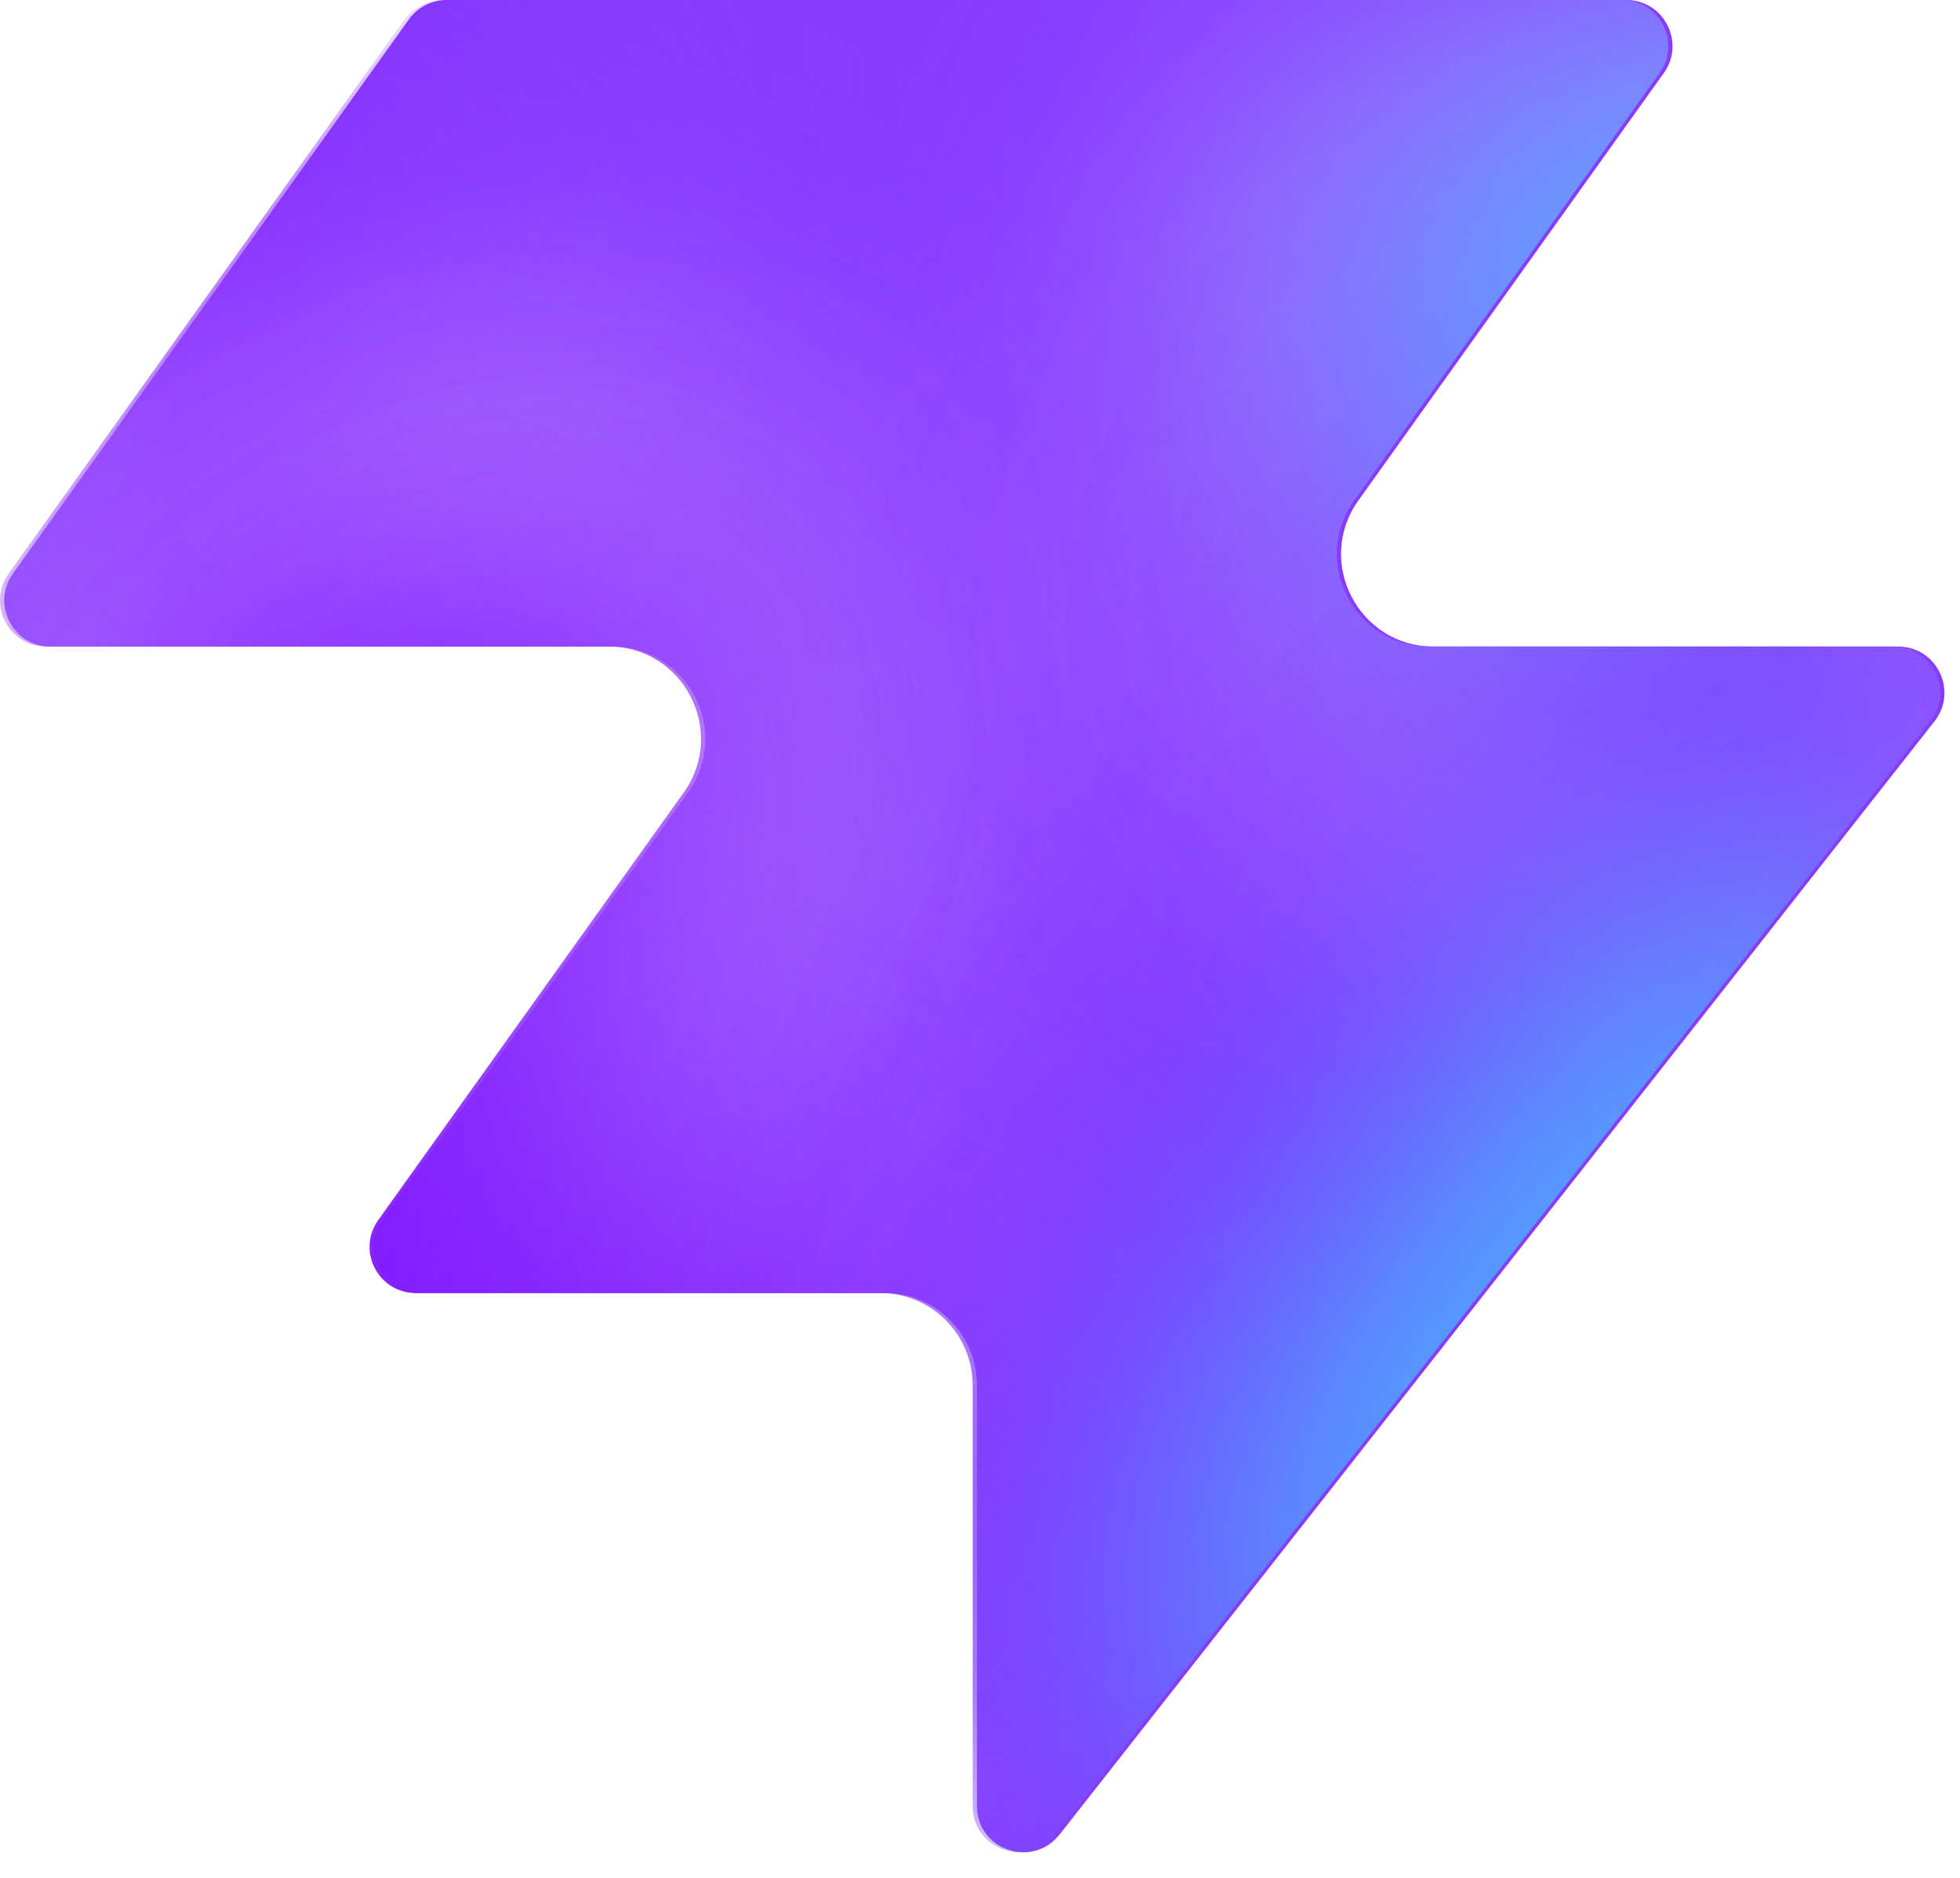
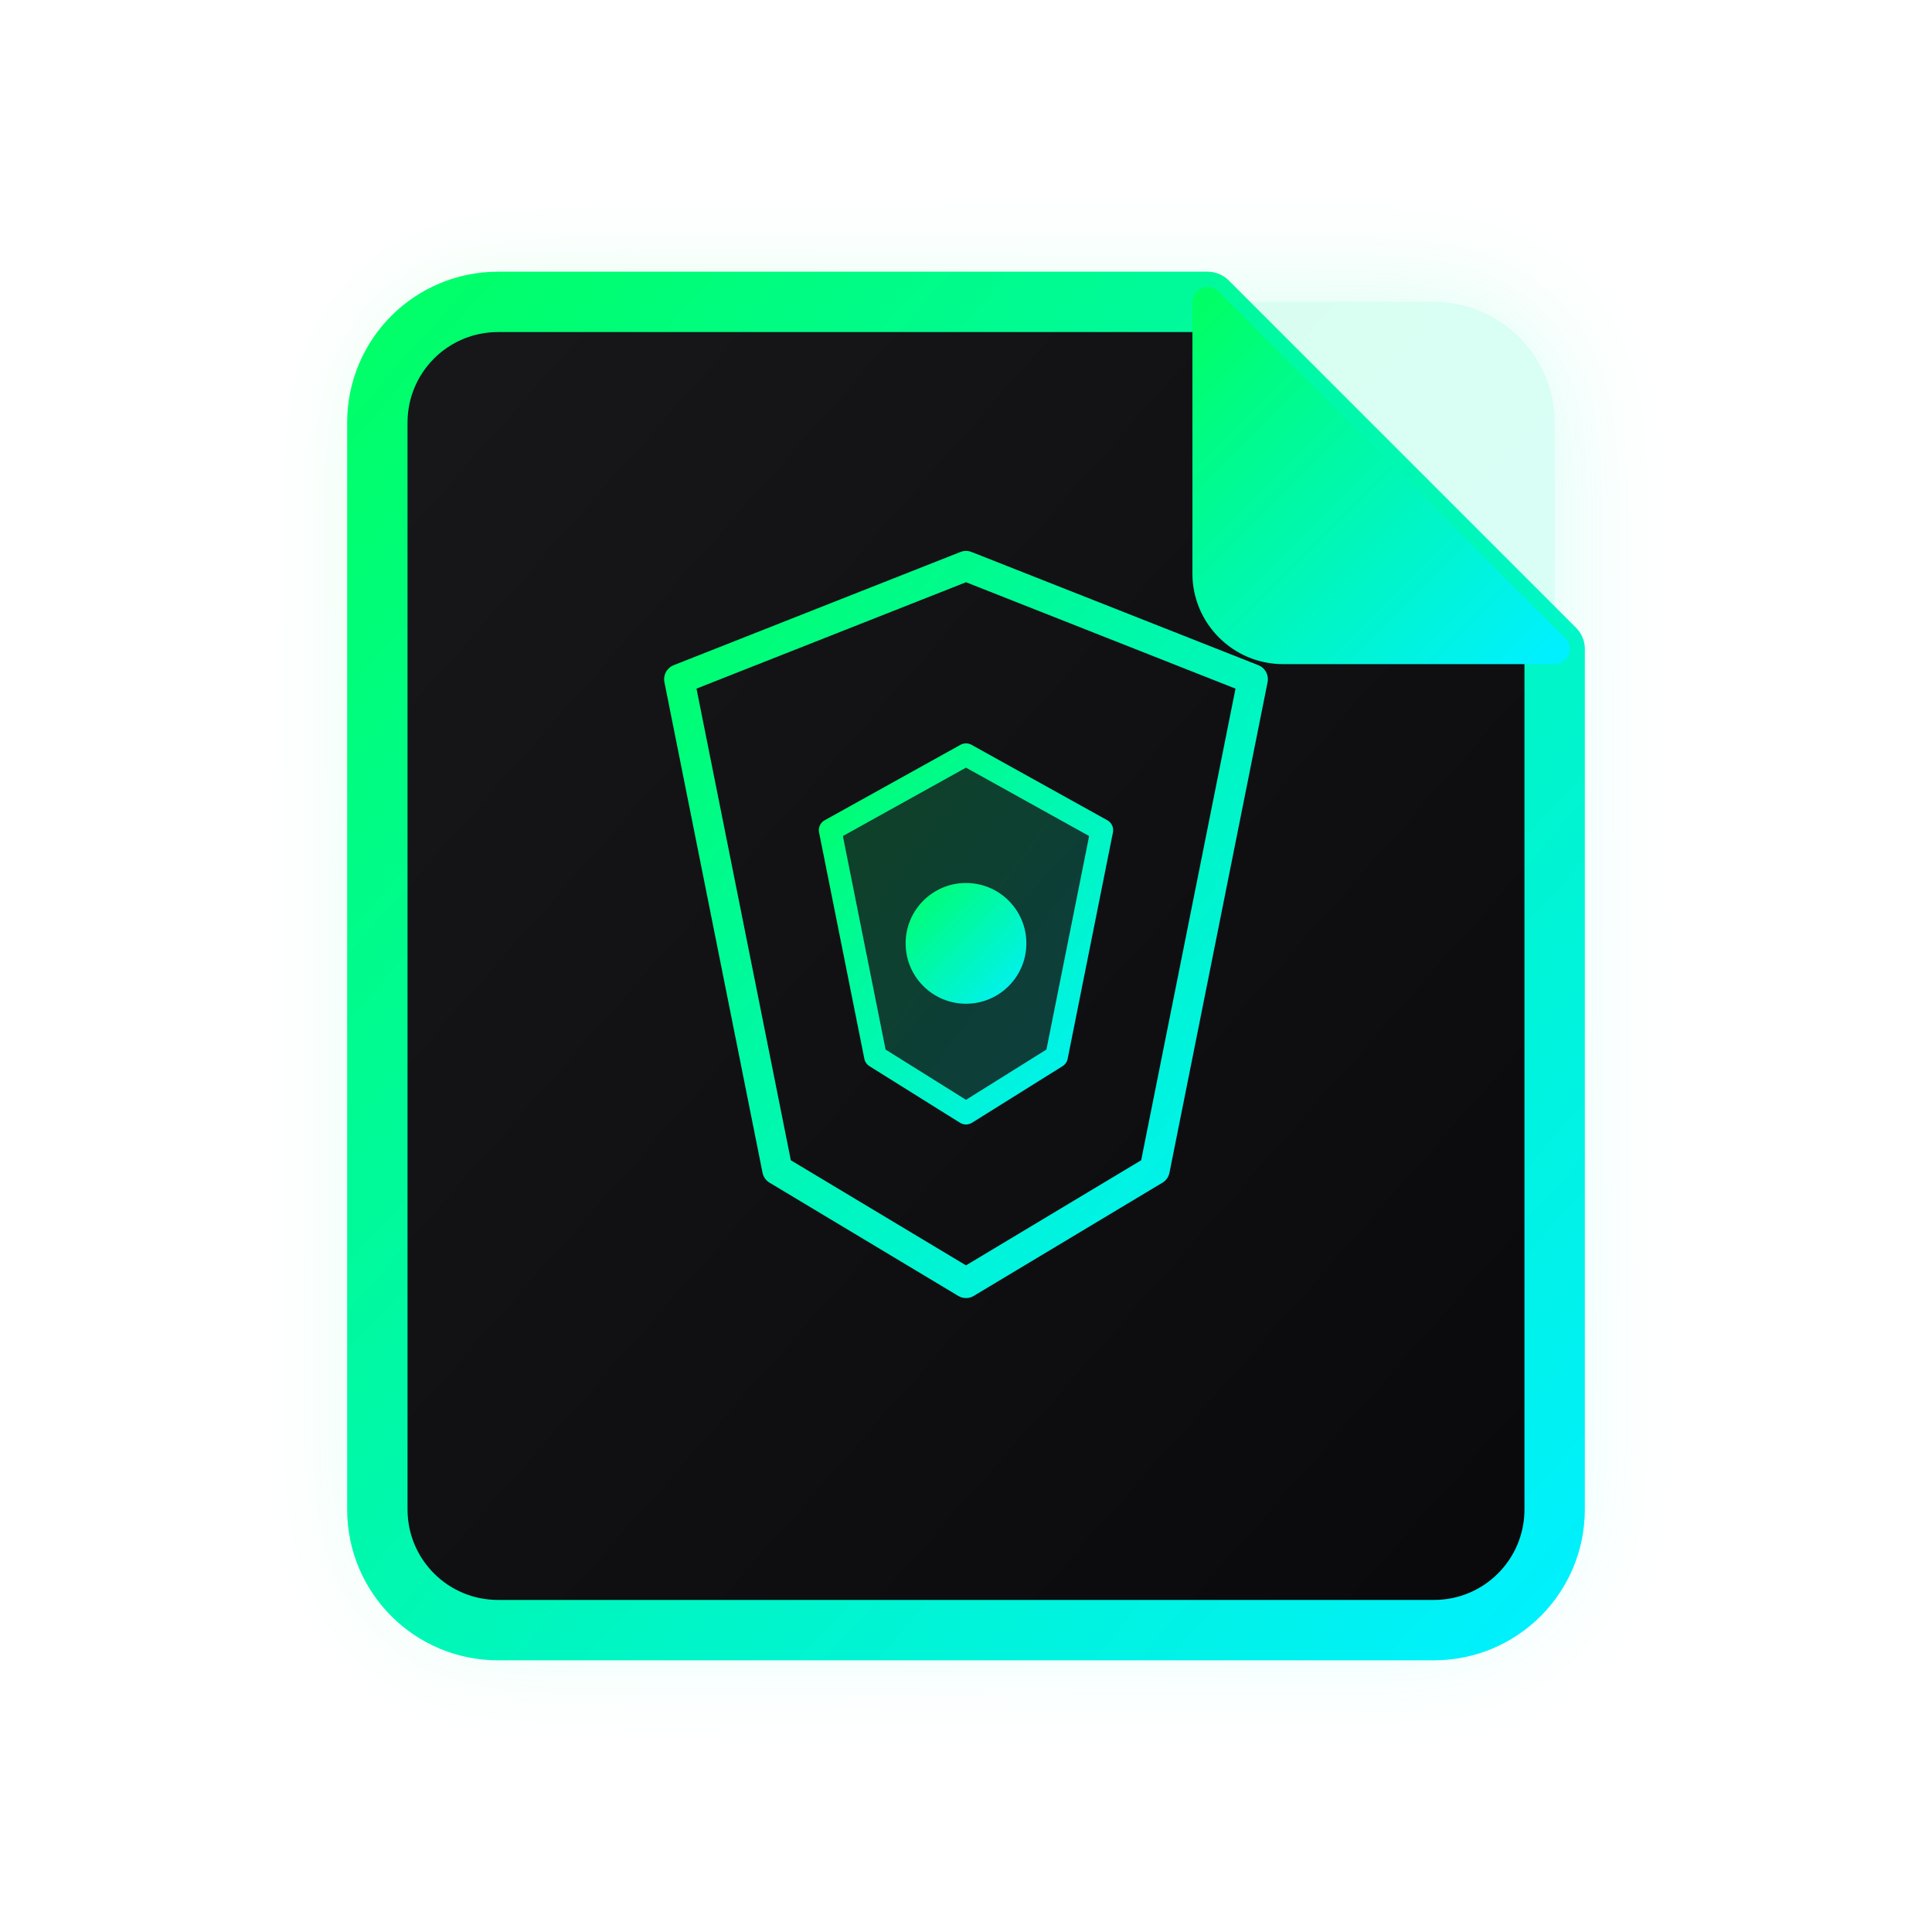
- <svg xmlns="http://www.w3.org/2000/svg" width="48" height="46" fill="none" viewBox="0 0 48 46">
-   <path fill="#863bff" d="M25.946 44.938c-.664.845-2.021.375-2.021-.698V33.937a2.26 2.26 0 0 0-2.262-2.262H10.287c-.92 0-1.456-1.04-.92-1.788l7.48-10.471c1.07-1.497 0-3.578-1.842-3.578H1.237c-.92 0-1.456-1.04-.92-1.788L10.013.474c.214-.297.556-.474.92-.474h28.894c.92 0 1.456 1.04.92 1.788l-7.48 10.471c-1.07 1.498 0 3.579 1.842 3.579h11.377c.943 0 1.473 1.088.89 1.83L25.947 44.94z" style="fill:#863bff;fill:color(display-p3 .525 .23 1);fill-opacity:1" />
-   <mask id="a" width="48" height="46" x="0" y="0" maskUnits="userSpaceOnUse" style="mask-type:alpha">
-     <path fill="#000" d="M25.842 44.938c-.664.844-2.021.375-2.021-.698V33.937a2.26 2.26 0 0 0-2.262-2.262H10.183c-.92 0-1.456-1.04-.92-1.788l7.48-10.471c1.07-1.498 0-3.579-1.842-3.579H1.133c-.92 0-1.456-1.04-.92-1.787L9.91.473c.214-.297.556-.474.92-.474h28.894c.92 0 1.456 1.04.92 1.788l-7.48 10.471c-1.07 1.498 0 3.578 1.842 3.578h11.377c.943 0 1.473 1.088.89 1.832L25.843 44.94z" style="fill:#000;fill-opacity:1" />
-   </mask>
-   <g mask="url(#a)">
-     <g filter="url(#b)">
-       <ellipse cx="5.508" cy="14.704" fill="#ede6ff" rx="5.508" ry="14.704" style="fill:#ede6ff;fill:color(display-p3 .927 .903 1);fill-opacity:1" transform="matrix(.00324 1 1 -.00324 -4.47 31.516)" />
-     </g>
-     <g filter="url(#c)">
-       <ellipse cx="10.399" cy="29.851" fill="#ede6ff" rx="10.399" ry="29.851" style="fill:#ede6ff;fill:color(display-p3 .927 .903 1);fill-opacity:1" transform="matrix(.00324 1 1 -.00324 -39.328 7.883)" />
-     </g>
-     <g filter="url(#d)">
-       <ellipse cx="5.508" cy="30.487" fill="#7e14ff" rx="5.508" ry="30.487" style="fill:#7e14ff;fill:color(display-p3 .492 .077 1);fill-opacity:1" transform="rotate(89.814 -25.913 -14.639)scale(1 -1)" />
-     </g>
-     <g filter="url(#e)">
-       <ellipse cx="5.508" cy="30.599" fill="#7e14ff" rx="5.508" ry="30.599" style="fill:#7e14ff;fill:color(display-p3 .492 .077 1);fill-opacity:1" transform="rotate(89.814 -32.644 -3.334)scale(1 -1)" />
-     </g>
-     <g filter="url(#f)">
-       <ellipse cx="5.508" cy="30.599" fill="#7e14ff" rx="5.508" ry="30.599" style="fill:#7e14ff;fill:color(display-p3 .492 .077 1);fill-opacity:1" transform="matrix(.00324 1 1 -.00324 -34.34 30.47)" />
-     </g>
-     <g filter="url(#g)">
-       <ellipse cx="14.072" cy="22.078" fill="#ede6ff" rx="14.072" ry="22.078" style="fill:#ede6ff;fill:color(display-p3 .927 .903 1);fill-opacity:1" transform="rotate(93.35 24.506 48.493)scale(-1 1)" />
-     </g>
-     <g filter="url(#h)">
-       <ellipse cx="3.47" cy="21.501" fill="#7e14ff" rx="3.47" ry="21.501" style="fill:#7e14ff;fill:color(display-p3 .492 .077 1);fill-opacity:1" transform="rotate(89.009 28.708 47.59)scale(-1 1)" />
-     </g>
-     <g filter="url(#i)">
-       <ellipse cx="3.47" cy="21.501" fill="#7e14ff" rx="3.47" ry="21.501" style="fill:#7e14ff;fill:color(display-p3 .492 .077 1);fill-opacity:1" transform="rotate(89.009 28.708 47.59)scale(-1 1)" />
-     </g>
-     <g filter="url(#j)">
-       <ellipse cx=".387" cy="8.972" fill="#7e14ff" rx="4.407" ry="29.108" style="fill:#7e14ff;fill:color(display-p3 .492 .077 1);fill-opacity:1" transform="rotate(39.51 .387 8.972)" />
-     </g>
-     <g filter="url(#k)">
-       <ellipse cx="47.523" cy="-6.092" fill="#7e14ff" rx="4.407" ry="29.108" style="fill:#7e14ff;fill:color(display-p3 .492 .077 1);fill-opacity:1" transform="rotate(37.892 47.523 -6.092)" />
-     </g>
-     <g filter="url(#l)">
-       <ellipse cx="41.412" cy="6.333" fill="#47bfff" rx="5.971" ry="9.665" style="fill:#47bfff;fill:color(display-p3 .28 .748 1);fill-opacity:1" transform="rotate(37.892 41.412 6.333)" />
-     </g>
-     <g filter="url(#m)">
-       <ellipse cx="-1.879" cy="38.332" fill="#7e14ff" rx="4.407" ry="29.108" style="fill:#7e14ff;fill:color(display-p3 .492 .077 1);fill-opacity:1" transform="rotate(37.892 -1.88 38.332)" />
-     </g>
-     <g filter="url(#n)">
-       <ellipse cx="-1.879" cy="38.332" fill="#7e14ff" rx="4.407" ry="29.108" style="fill:#7e14ff;fill:color(display-p3 .492 .077 1);fill-opacity:1" transform="rotate(37.892 -1.88 38.332)" />
-     </g>
-     <g filter="url(#o)">
-       <ellipse cx="35.651" cy="29.907" fill="#7e14ff" rx="4.407" ry="29.108" style="fill:#7e14ff;fill:color(display-p3 .492 .077 1);fill-opacity:1" transform="rotate(37.892 35.651 29.907)" />
-     </g>
-     <g filter="url(#p)">
-       <ellipse cx="38.418" cy="32.4" fill="#47bfff" rx="5.971" ry="15.297" style="fill:#47bfff;fill:color(display-p3 .28 .748 1);fill-opacity:1" transform="rotate(37.892 38.418 32.4)" />
-     </g>
-   </g>
+ <svg xmlns="http://www.w3.org/2000/svg" viewBox="0 0 512 512" fill="none">
  <defs>
-     <filter id="b" width="60.045" height="41.654" x="-19.77" y="16.149" color-interpolation-filters="sRGB" filterUnits="userSpaceOnUse">
-       <feFlood flood-opacity="0" result="BackgroundImageFix" />
-       <feBlend in="SourceGraphic" in2="BackgroundImageFix" result="shape" />
-       <feGaussianBlur result="effect1_foregroundBlur_2002_17158" stdDeviation="7.659" />
-     </filter>
-     <filter id="c" width="90.34" height="51.437" x="-54.613" y="-7.533" color-interpolation-filters="sRGB" filterUnits="userSpaceOnUse">
-       <feFlood flood-opacity="0" result="BackgroundImageFix" />
-       <feBlend in="SourceGraphic" in2="BackgroundImageFix" result="shape" />
-       <feGaussianBlur result="effect1_foregroundBlur_2002_17158" stdDeviation="7.659" />
-     </filter>
-     <filter id="d" width="79.355" height="29.4" x="-49.64" y="2.03" color-interpolation-filters="sRGB" filterUnits="userSpaceOnUse">
-       <feFlood flood-opacity="0" result="BackgroundImageFix" />
-       <feBlend in="SourceGraphic" in2="BackgroundImageFix" result="shape" />
-       <feGaussianBlur result="effect1_foregroundBlur_2002_17158" stdDeviation="4.596" />
-     </filter>
-     <filter id="e" width="79.579" height="29.4" x="-45.045" y="20.029" color-interpolation-filters="sRGB" filterUnits="userSpaceOnUse">
-       <feFlood flood-opacity="0" result="BackgroundImageFix" />
-       <feBlend in="SourceGraphic" in2="BackgroundImageFix" result="shape" />
-       <feGaussianBlur result="effect1_foregroundBlur_2002_17158" stdDeviation="4.596" />
-     </filter>
-     <filter id="f" width="79.579" height="29.4" x="-43.513" y="21.178" color-interpolation-filters="sRGB" filterUnits="userSpaceOnUse">
-       <feFlood flood-opacity="0" result="BackgroundImageFix" />
-       <feBlend in="SourceGraphic" in2="BackgroundImageFix" result="shape" />
-       <feGaussianBlur result="effect1_foregroundBlur_2002_17158" stdDeviation="4.596" />
-     </filter>
-     <filter id="g" width="74.749" height="58.852" x="15.756" y="-17.901" color-interpolation-filters="sRGB" filterUnits="userSpaceOnUse">
-       <feFlood flood-opacity="0" result="BackgroundImageFix" />
-       <feBlend in="SourceGraphic" in2="BackgroundImageFix" result="shape" />
-       <feGaussianBlur result="effect1_foregroundBlur_2002_17158" stdDeviation="7.659" />
-     </filter>
-     <filter id="h" width="61.377" height="25.362" x="23.548" y="2.284" color-interpolation-filters="sRGB" filterUnits="userSpaceOnUse">
-       <feFlood flood-opacity="0" result="BackgroundImageFix" />
-       <feBlend in="SourceGraphic" in2="BackgroundImageFix" result="shape" />
-       <feGaussianBlur result="effect1_foregroundBlur_2002_17158" stdDeviation="4.596" />
-     </filter>
-     <filter id="i" width="61.377" height="25.362" x="23.548" y="2.284" color-interpolation-filters="sRGB" filterUnits="userSpaceOnUse">
-       <feFlood flood-opacity="0" result="BackgroundImageFix" />
-       <feBlend in="SourceGraphic" in2="BackgroundImageFix" result="shape" />
-       <feGaussianBlur result="effect1_foregroundBlur_2002_17158" stdDeviation="4.596" />
-     </filter>
-     <filter id="j" width="56.045" height="63.649" x="-27.636" y="-22.853" color-interpolation-filters="sRGB" filterUnits="userSpaceOnUse">
-       <feFlood flood-opacity="0" result="BackgroundImageFix" />
-       <feBlend in="SourceGraphic" in2="BackgroundImageFix" result="shape" />
-       <feGaussianBlur result="effect1_foregroundBlur_2002_17158" stdDeviation="4.596" />
-     </filter>
-     <filter id="k" width="54.814" height="64.646" x="20.116" y="-38.415" color-interpolation-filters="sRGB" filterUnits="userSpaceOnUse">
-       <feFlood flood-opacity="0" result="BackgroundImageFix" />
-       <feBlend in="SourceGraphic" in2="BackgroundImageFix" result="shape" />
-       <feGaussianBlur result="effect1_foregroundBlur_2002_17158" stdDeviation="4.596" />
-     </filter>
-     <filter id="l" width="33.541" height="35.313" x="24.641" y="-11.323" color-interpolation-filters="sRGB" filterUnits="userSpaceOnUse">
-       <feFlood flood-opacity="0" result="BackgroundImageFix" />
-       <feBlend in="SourceGraphic" in2="BackgroundImageFix" result="shape" />
-       <feGaussianBlur result="effect1_foregroundBlur_2002_17158" stdDeviation="4.596" />
-     </filter>
-     <filter id="m" width="54.814" height="64.646" x="-29.286" y="6.009" color-interpolation-filters="sRGB" filterUnits="userSpaceOnUse">
-       <feFlood flood-opacity="0" result="BackgroundImageFix" />
-       <feBlend in="SourceGraphic" in2="BackgroundImageFix" result="shape" />
-       <feGaussianBlur result="effect1_foregroundBlur_2002_17158" stdDeviation="4.596" />
-     </filter>
-     <filter id="n" width="54.814" height="64.646" x="-29.286" y="6.009" color-interpolation-filters="sRGB" filterUnits="userSpaceOnUse">
-       <feFlood flood-opacity="0" result="BackgroundImageFix" />
-       <feBlend in="SourceGraphic" in2="BackgroundImageFix" result="shape" />
-       <feGaussianBlur result="effect1_foregroundBlur_2002_17158" stdDeviation="4.596" />
-     </filter>
-     <filter id="o" width="54.814" height="64.646" x="8.244" y="-2.416" color-interpolation-filters="sRGB" filterUnits="userSpaceOnUse">
-       <feFlood flood-opacity="0" result="BackgroundImageFix" />
-       <feBlend in="SourceGraphic" in2="BackgroundImageFix" result="shape" />
-       <feGaussianBlur result="effect1_foregroundBlur_2002_17158" stdDeviation="4.596" />
-     </filter>
-     <filter id="p" width="39.409" height="43.623" x="18.713" y="10.588" color-interpolation-filters="sRGB" filterUnits="userSpaceOnUse">
-       <feFlood flood-opacity="0" result="BackgroundImageFix" />
-       <feBlend in="SourceGraphic" in2="BackgroundImageFix" result="shape" />
-       <feGaussianBlur result="effect1_foregroundBlur_2002_17158" stdDeviation="4.596" />
+     <linearGradient id="neonGrad" x1="0%" y1="0%" x2="100%" y2="100%">
+       <stop offset="0%" stop-color="#00ff66" />
+       <stop offset="100%" stop-color="#00f0ff" />
+     </linearGradient>
+     <linearGradient id="peelGrad" x1="0%" y1="0%" x2="100%" y2="100%">
+       <stop offset="0%" stop-color="#18181b" />
+       <stop offset="100%" stop-color="#09090b" />
+     </linearGradient>
+     <filter id="glow" x="-20%" y="-20%" width="140%" height="140%">
+       <feGaussianBlur stdDeviation="15" result="blur" />
+       <feComposite in="SourceGraphic" in2="blur" operator="over" />
    </filter>
  </defs>
+   <rect x="100" y="80" width="312" height="352" rx="32" fill="url(#neonGrad)" opacity="0.15" filter="url(#glow)" />
+   <path d="M 100,112 C 100,94.3 114.3,80 132,80 L 320,80 L 412,172 L 412,400 C 412,417.7 397.7,432 380,432 L 132,432 C 114.3,432 100,417.7 100,400 Z" fill="url(#peelGrad)" stroke="url(#neonGrad)" stroke-width="16" stroke-linejoin="round" />
+   <path d="M 320,80 L 320,152 C 320,163 329,172 340,172 L 412,172 Z" fill="url(#neonGrad)" stroke="url(#neonGrad)" stroke-width="8" stroke-linejoin="round" />
+   <path d="M 180,180 L 256,150 L 332,180 L 306,310 L 256,340 L 206,310 Z" stroke="url(#neonGrad)" stroke-width="8" stroke-linecap="round" stroke-linejoin="round" />
+   <path d="M 220,220 L 256,200 L 292,220 L 280,280 L 256,295 L 232,280 Z" fill="url(#neonGrad)" fill-opacity="0.2" stroke="url(#neonGrad)" stroke-width="6" stroke-linecap="round" stroke-linejoin="round" />
+   <circle cx="256" cy="250" r="16" fill="url(#neonGrad)" />
</svg>
